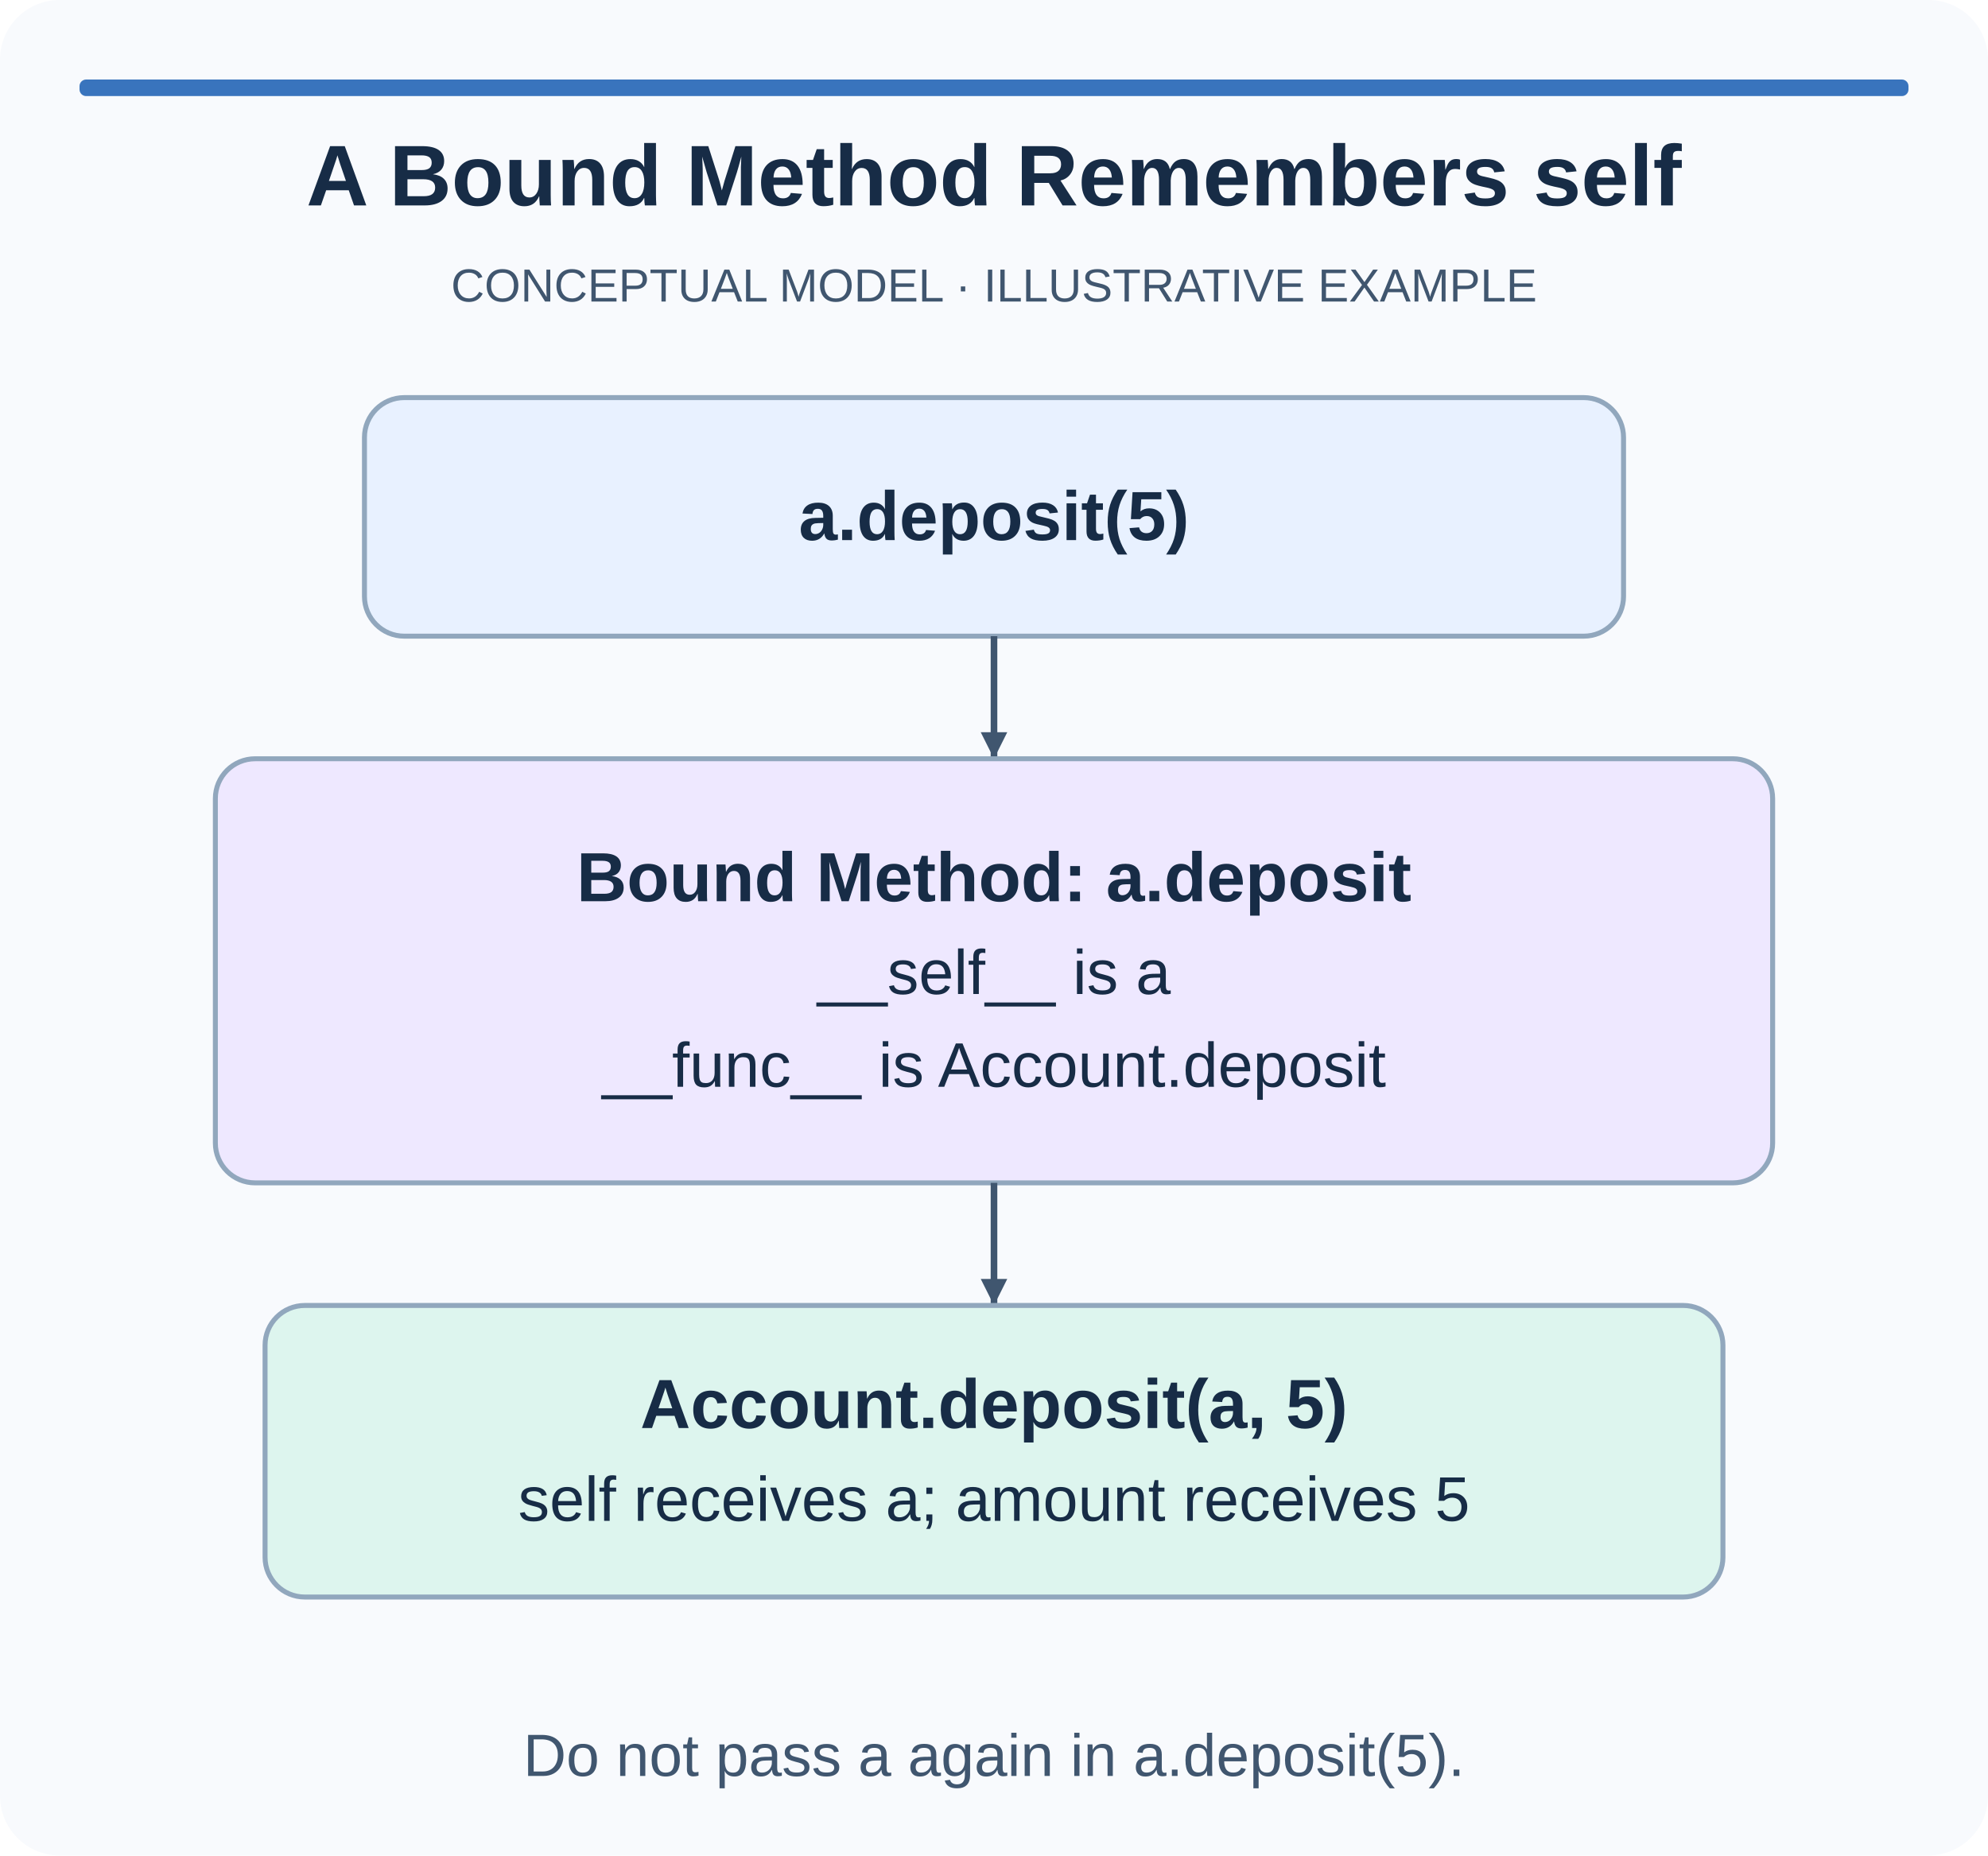
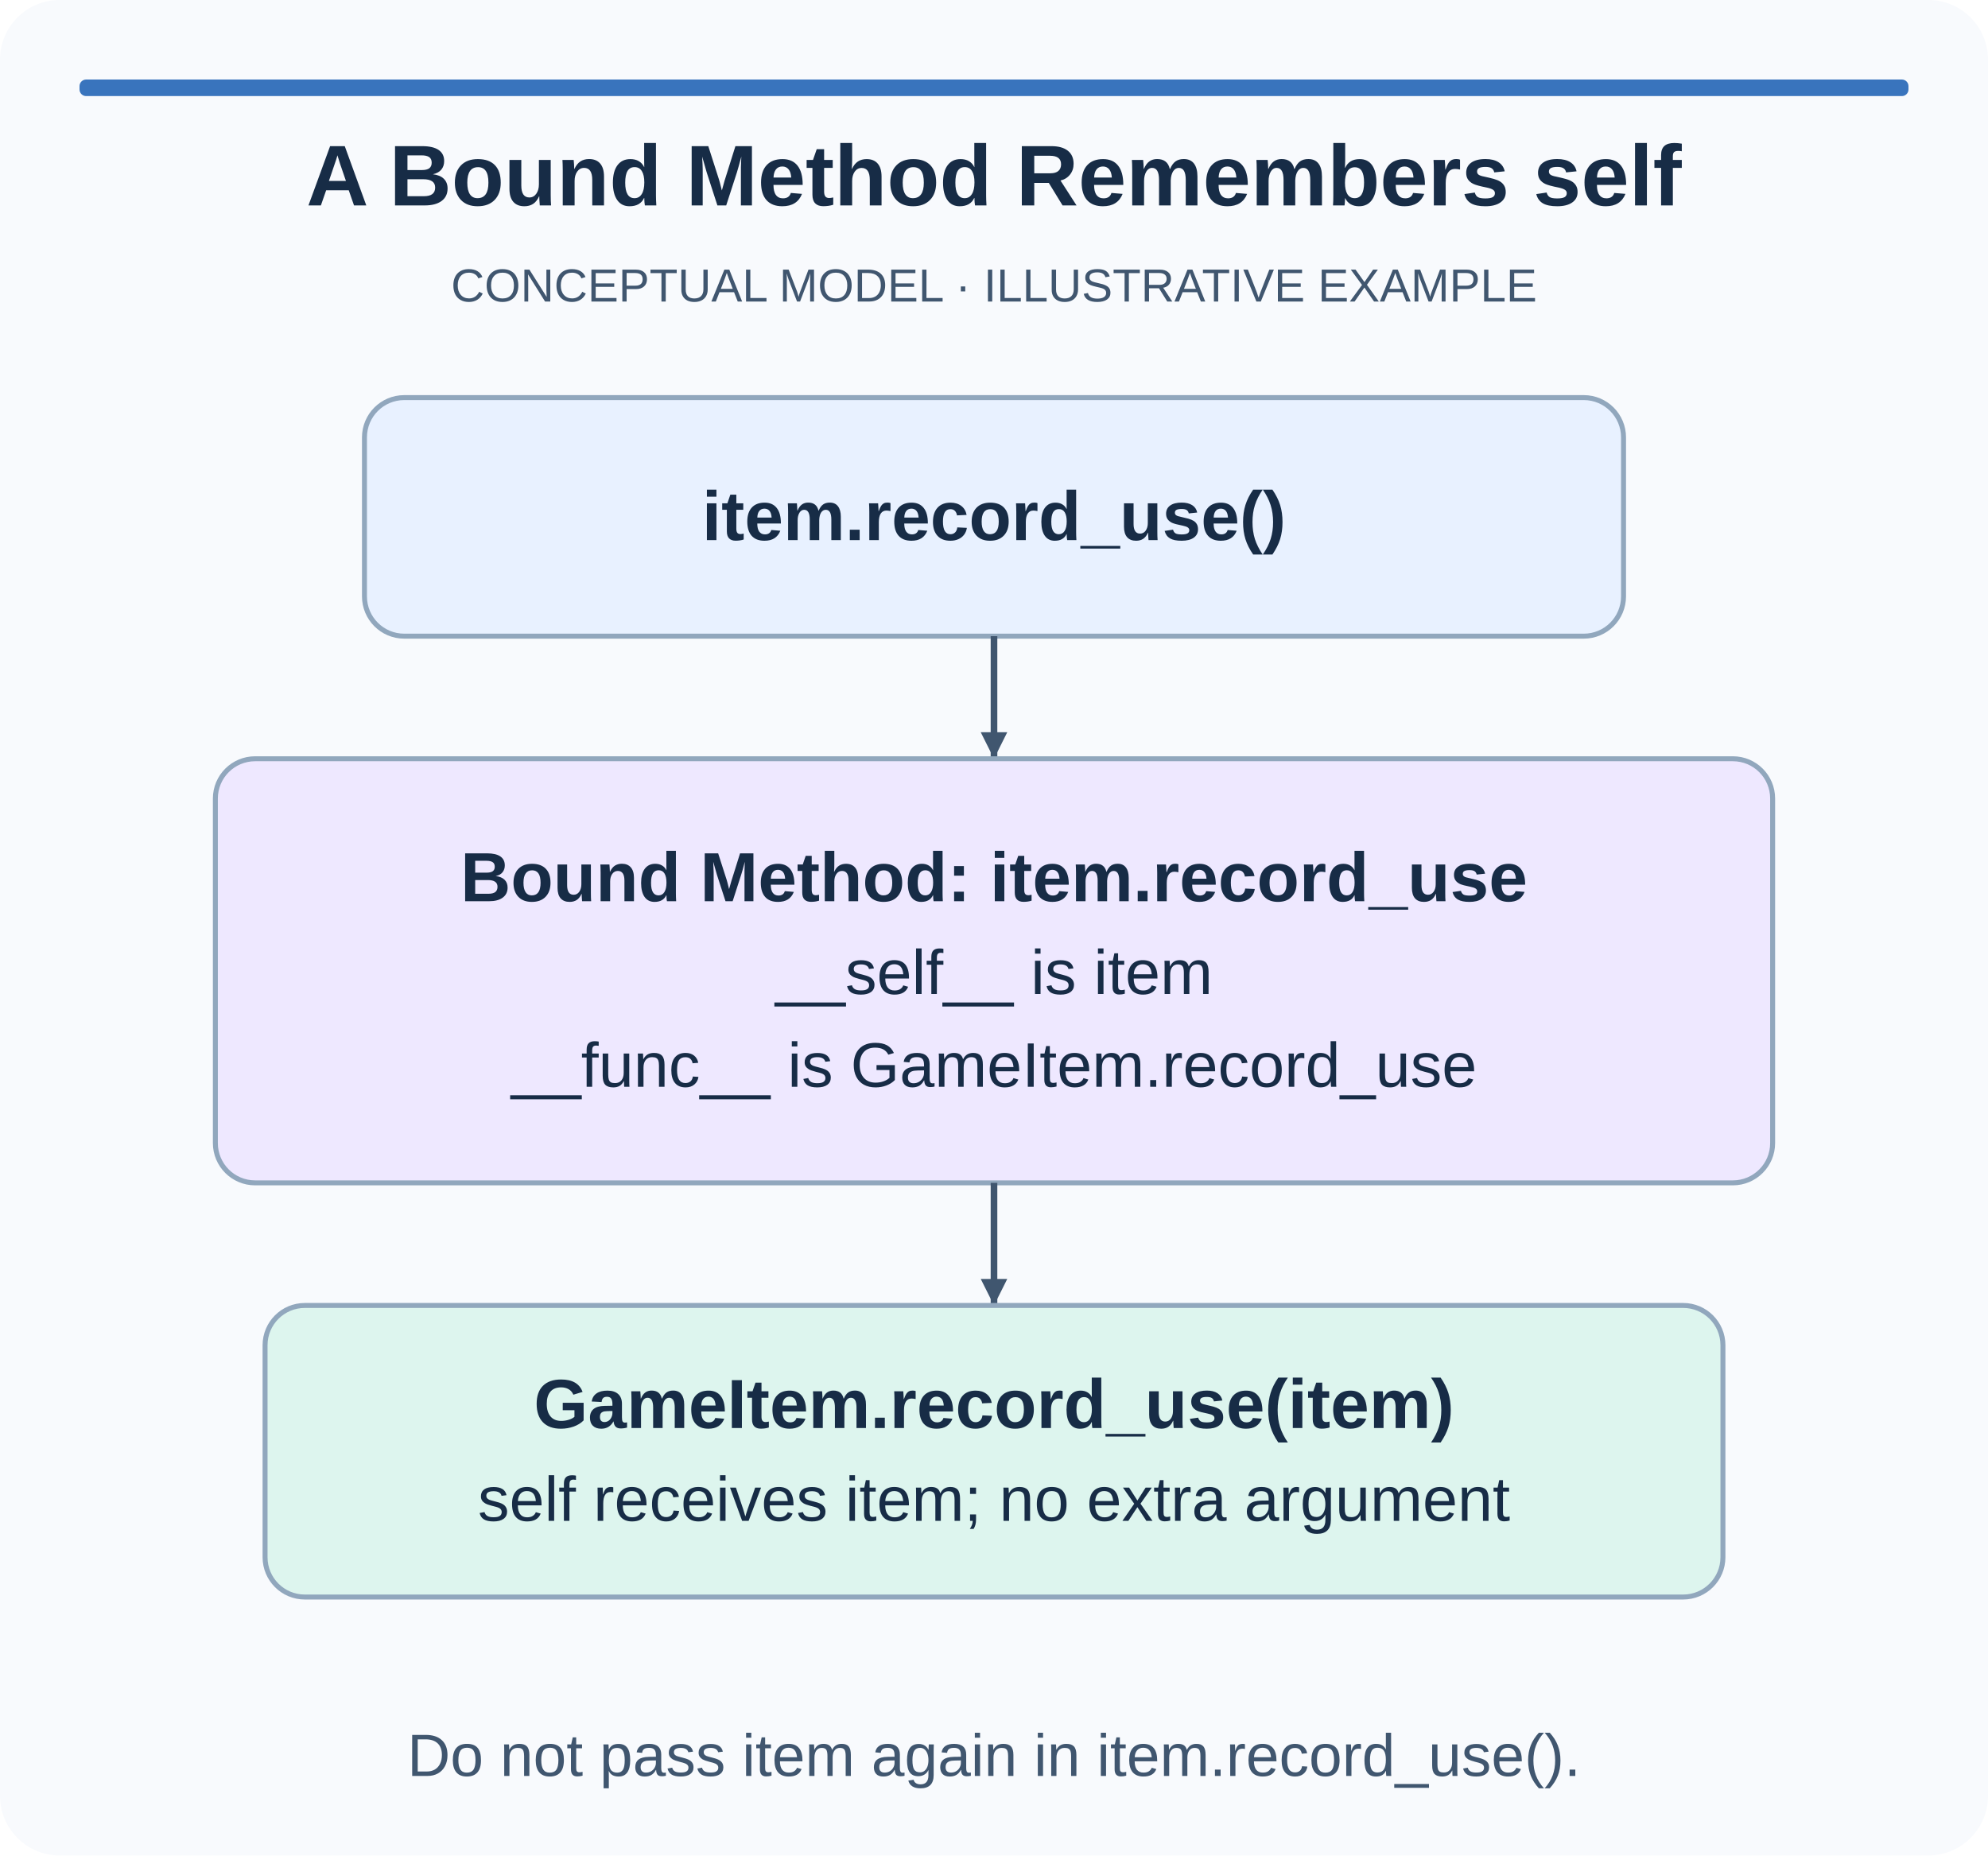
<svg xmlns="http://www.w3.org/2000/svg" width="600" height="560" viewBox="0 0 600 560" role="img" aria-labelledby="title desc">
  <defs>
    <marker id="arrow" markerWidth="8" markerHeight="8" refX="8" refY="4" orient="auto" markerUnits="userSpaceOnUse">
      <path d="M0 0 L8 4 L0 8 Z" fill="#40566f" />
    </marker>
  </defs>
  <rect width="600" height="560" rx="18" fill="#f8fafd" />
  <rect x="24" y="24" width="552" height="5" rx="2" fill="#3974bd" />
  <text x="300" y="62" text-anchor="middle" font-family="Arial, Helvetica, sans-serif" font-size="26" font-weight="700" fill="#172c46">A Bound Method Remembers self</text>
  <text x="300" y="91" text-anchor="middle" font-family="Arial, Helvetica, sans-serif" font-size="14" font-weight="400" fill="#40566f">CONCEPTUAL MODEL · ILLUSTRATIVE EXAMPLE</text>
  <g data-card="true">
    <rect x="110" y="120" width="380" height="72" rx="12" fill="#e8f1ff" stroke="#91a7bd" stroke-width="1.5" />
-     <text x="300.0" y="163.0" text-anchor="middle" font-family="Arial, Helvetica, sans-serif" font-size="21" font-weight="700" fill="#172c46">a.deposit(5)</text>
+     <text x="300.0" y="163.0" text-anchor="middle" font-family="Arial, Helvetica, sans-serif" font-size="21" font-weight="700" fill="#172c46">item.record_use()</text>
  </g>
  <path data-connector="true" d="M300 192 L300 229" fill="none" stroke="#40566f" stroke-width="2" marker-end="url(#arrow)" />
  <g data-card="true">
    <rect x="65" y="229" width="470" height="128" rx="12" fill="#eee8ff" stroke="#91a7bd" stroke-width="1.5" />
-     <text x="300.0" y="272.0" text-anchor="middle" font-family="Arial, Helvetica, sans-serif" font-size="21" font-weight="700" fill="#172c46">Bound Method: a.deposit</text>
-     <text x="300.0" y="300.0" text-anchor="middle" font-family="Arial, Helvetica, sans-serif" font-size="19" font-weight="400" fill="#172c46">__self__ is a</text>
-     <text x="300.0" y="328.0" text-anchor="middle" font-family="Arial, Helvetica, sans-serif" font-size="19" font-weight="400" fill="#172c46">__func__ is Account.deposit</text>
+     <text x="300.0" y="272.0" text-anchor="middle" font-family="Arial, Helvetica, sans-serif" font-size="21" font-weight="700" fill="#172c46">Bound Method: item.record_use</text>
+     <text x="300.0" y="300.0" text-anchor="middle" font-family="Arial, Helvetica, sans-serif" font-size="19" font-weight="400" fill="#172c46">__self__ is item</text>
+     <text x="300.0" y="328.0" text-anchor="middle" font-family="Arial, Helvetica, sans-serif" font-size="19" font-weight="400" fill="#172c46">__func__ is GameItem.record_use</text>
  </g>
  <path data-connector="true" d="M300 357 L300 394" fill="none" stroke="#40566f" stroke-width="2" marker-end="url(#arrow)" />
  <g data-card="true">
    <rect x="80" y="394" width="440" height="88" rx="12" fill="#ddf5ee" stroke="#91a7bd" stroke-width="1.5" />
-     <text x="300.0" y="431.0" text-anchor="middle" font-family="Arial, Helvetica, sans-serif" font-size="21" font-weight="700" fill="#172c46">Account.deposit(a, 5)</text>
-     <text x="300.0" y="459.0" text-anchor="middle" font-family="Arial, Helvetica, sans-serif" font-size="19" font-weight="400" fill="#172c46">self receives a; amount receives 5</text>
+     <text x="300.0" y="431.0" text-anchor="middle" font-family="Arial, Helvetica, sans-serif" font-size="21" font-weight="700" fill="#172c46">GameItem.record_use(item)</text>
+     <text x="300.0" y="459.0" text-anchor="middle" font-family="Arial, Helvetica, sans-serif" font-size="19" font-weight="400" fill="#172c46">self receives item; no extra argument</text>
  </g>
-   <text x="300" y="536" text-anchor="middle" font-family="Arial, Helvetica, sans-serif" font-size="18" font-weight="400" fill="#40566f">Do not pass a again in a.deposit(5).</text>
+   <text x="300" y="536" text-anchor="middle" font-family="Arial, Helvetica, sans-serif" font-size="18" font-weight="400" fill="#40566f">Do not pass item again in item.record_use().</text>
</svg>
